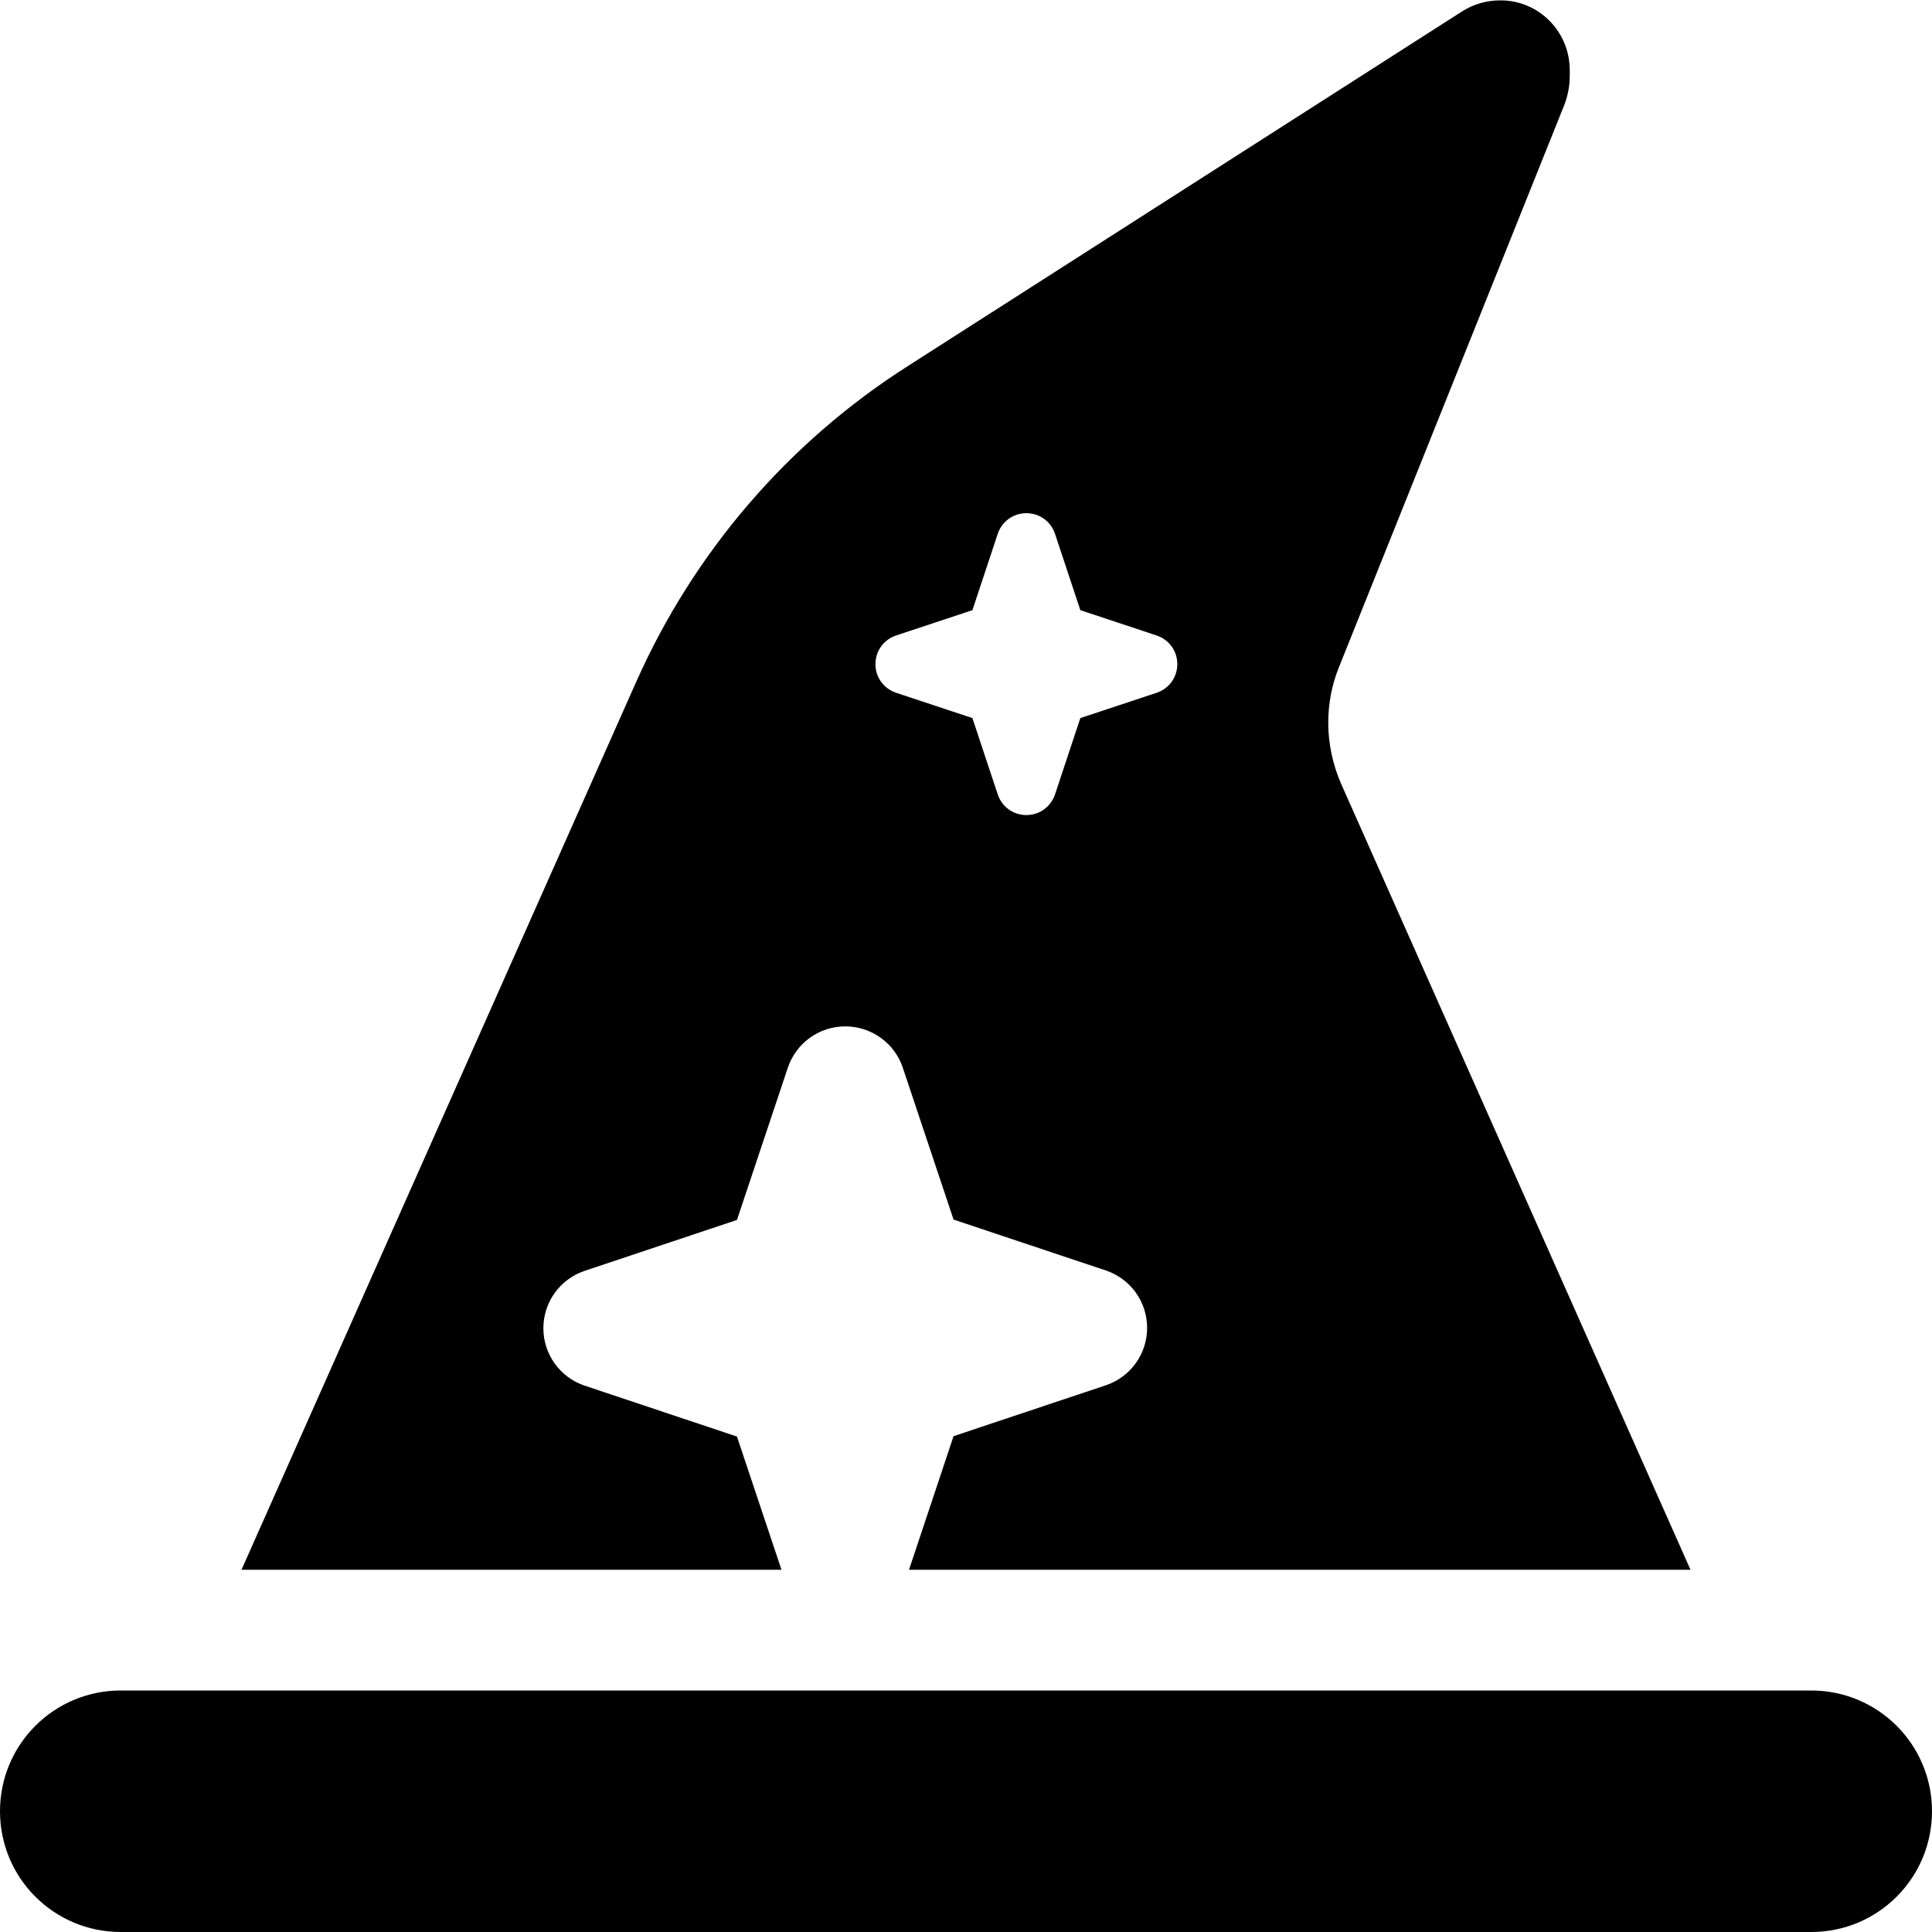
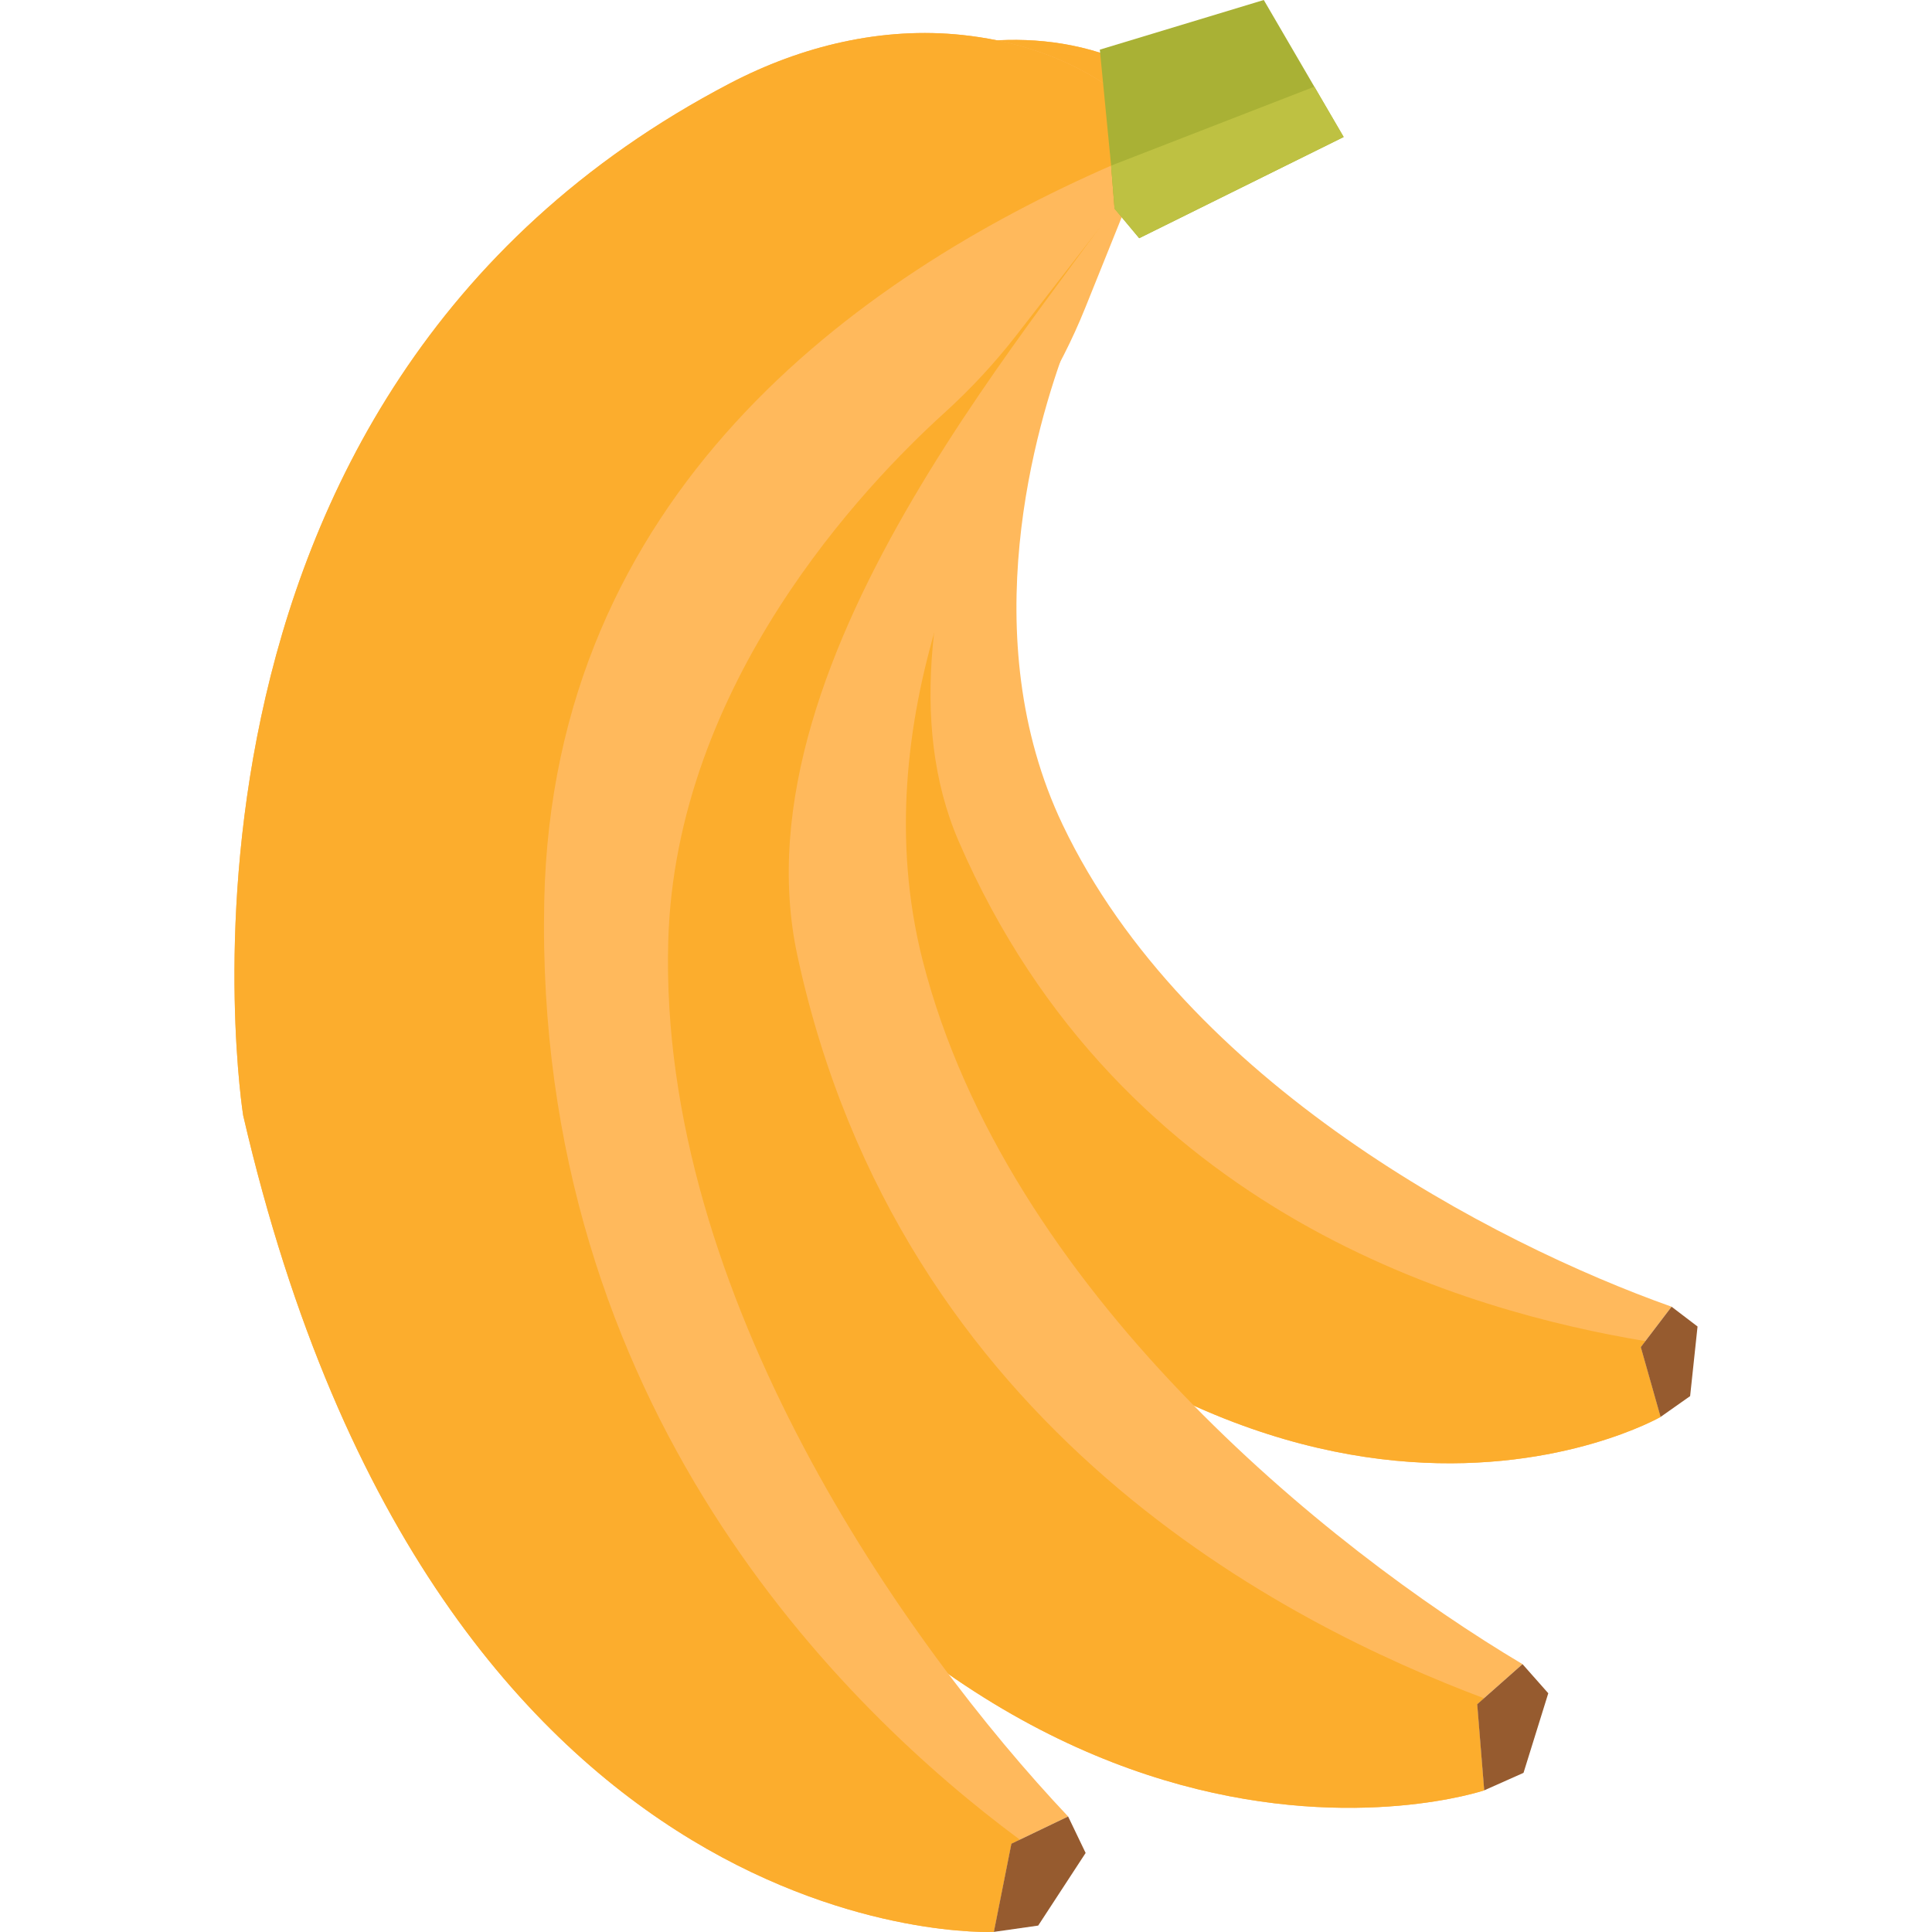
- <svg xmlns="http://www.w3.org/2000/svg" viewBox="0 0 512 512">
-   <path d="M64 416L168.6 180.7c15.3-34.4 40.3-63.5 72-83.7l146.9-94c3-1.9 6.5-2.9 10-2.9C407.7 0 416 8.3 416 18.6l0 1.6c0 2.6-.5 5.1-1.4 7.5L354.8 176.9c-1.9 4.7-2.8 9.7-2.8 14.7c0 5.5 1.2 11 3.4 16.1L448 416l-207.1 0 11.8-35.4 40.4-13.5c6.5-2.2 10.9-8.3 10.9-15.2s-4.4-13-10.9-15.2l-40.4-13.5-13.5-40.4C237 276.4 230.9 272 224 272s-13 4.4-15.2 10.9l-13.5 40.4-40.4 13.5C148.4 339 144 345.1 144 352s4.4 13 10.9 15.2l40.4 13.5L207.1 416 64 416zM279.6 141.5c-1.1-3.3-4.1-5.5-7.6-5.5s-6.5 2.2-7.6 5.5l-6.7 20.2-20.2 6.7c-3.3 1.1-5.5 4.1-5.5 7.6s2.2 6.5 5.5 7.6l20.2 6.7 6.7 20.2c1.1 3.3 4.1 5.5 7.6 5.5s6.5-2.2 7.6-5.5l6.7-20.2 20.2-6.7c3.3-1.1 5.5-4.1 5.5-7.6s-2.2-6.5-5.5-7.6l-20.2-6.7-6.7-20.2zM32 448l448 0c17.7 0 32 14.3 32 32s-14.3 32-32 32L32 512c-17.7 0-32-14.3-32-32s14.3-32 32-32z" />
+ <svg xmlns="http://www.w3.org/2000/svg" height="800px" width="800px" version="1.1" id="Layer_1" viewBox="0 0 512.003 512.003" xml:space="preserve">
+   <path style="fill:#FFB95C;" d="M442.985,346.293l-8.159,10.709l5.246,18.501c0,0-103.14,59.243-222.487-82.423  c0,0-91.722-125.633-7.763-243.969c10.002-14.098,23.455-25.659,39.598-31.841c9.202-3.525,20.082-5.813,31.789-4.517l14.062,22.798  l-6.367,33.603c-1.419,7.494-3.499,14.82-6.198,21.955c-8.142,21.534-24.842,77.63-1.098,127.438  C314.18,286.875,395.41,329.402,442.985,346.293z" />
+   <path style="fill:#FCAD2D;" d="M249.42,17.273c9.202-3.525,20.082-5.813,31.789-4.517l14.062,22.798  c-12.588,33.189-68.652,123.942-41.202,187.406c43.035,99.498,136.066,124.813,181.969,132.45l-1.212,1.591l5.246,18.501  c0,0-103.14,59.243-222.487-82.423c0,0-91.722-125.633-7.763-243.969C219.824,35.016,233.277,23.452,249.42,17.273z" />
+   <polygon style="fill:#965B2F;" points="442.985,346.293 449.871,351.539 447.904,369.985 440.072,375.503 434.827,357.002 " />
+   <path style="fill:#FFB95C;" d="M403.482,441.015l-12.005,10.624l1.85,22.827c0,0-134.177,45.352-240.836-147.728  c0,0-78.094-167.962,47.338-286.781c14.94-14.156,33.335-24.551,53.618-28.04c11.561-1.989,24.803-2.148,38.172,2.077l11.156,29.884  l-15.206,37.78c-3.392,8.428-7.514,16.502-12.316,24.214c-14.493,23.274-46.969,84.94-30.749,148.609  C266.761,341.825,351.818,410.282,403.482,441.015z" />
+   <path style="fill:#FCAD2D;" d="M253.45,11.92c11.561-1.989,24.803-2.148,38.172,2.077l11.156,29.884  c-22.373,35.855-108.846,128.906-91.453,209.387c27.266,126.174,130.082,177.258,181.937,196.79l-1.785,1.581l1.85,22.827  c0,0-134.177,45.352-240.836-147.728c0,0-78.094-167.962,47.338-286.781C214.773,25.804,233.167,15.41,253.45,11.92z" />
+   <polygon style="fill:#965B2F;" points="403.482,441.015 410.312,448.733 403.75,469.826 393.33,474.466 391.477,451.639 " />
+   <path style="fill:#FFB95C;" d="M283.065,481.39l-15.041,7.216l-4.646,23.371c0,0-147.186,7.18-198.941-216.402  c0,0-30.321-190.316,129.029-273.503c18.981-9.908,40.346-15.076,61.637-12.792c12.138,1.299,25.432,4.915,37.608,12.948  l2.654,33.079L269.401,88.78c-5.797,7.469-12.219,14.373-19.224,20.724c-21.129,19.162-71.189,71.626-73.085,139.958  C174.495,343.199,240.114,435.928,283.065,481.39z" />
+   <path style="fill:#FCAD2D;" d="M255.106,9.28c12.138,1.299,25.432,4.915,37.608,12.948l1.74,21.667  c-67.505,29.518-147.971,87.169-150.223,194.904c-2.806,134.275,79.707,214.426,126.032,248.736l-2.236,1.072l-4.646,23.371  c0,0-147.186,7.18-198.941-216.402c0,0-30.321-190.316,129.029-273.503C212.45,12.16,233.815,6.995,255.106,9.28z" />
+   <polygon style="fill:#965B2F;" points="283.065,481.39 287.705,491.056 275.133,510.302 263.381,511.974 268.028,488.603 " />
+   <polygon style="fill:#A9B135;" points="295.371,55.306 294.457,43.891 291.467,13.155 334.917,0 356.088,36.306 301.903,63.124 " />
+   <polygon style="fill:#BEC142;" points="294.457,43.891 348.318,22.976 356.088,36.306 301.903,63.124 295.371,55.306 " />
</svg>
